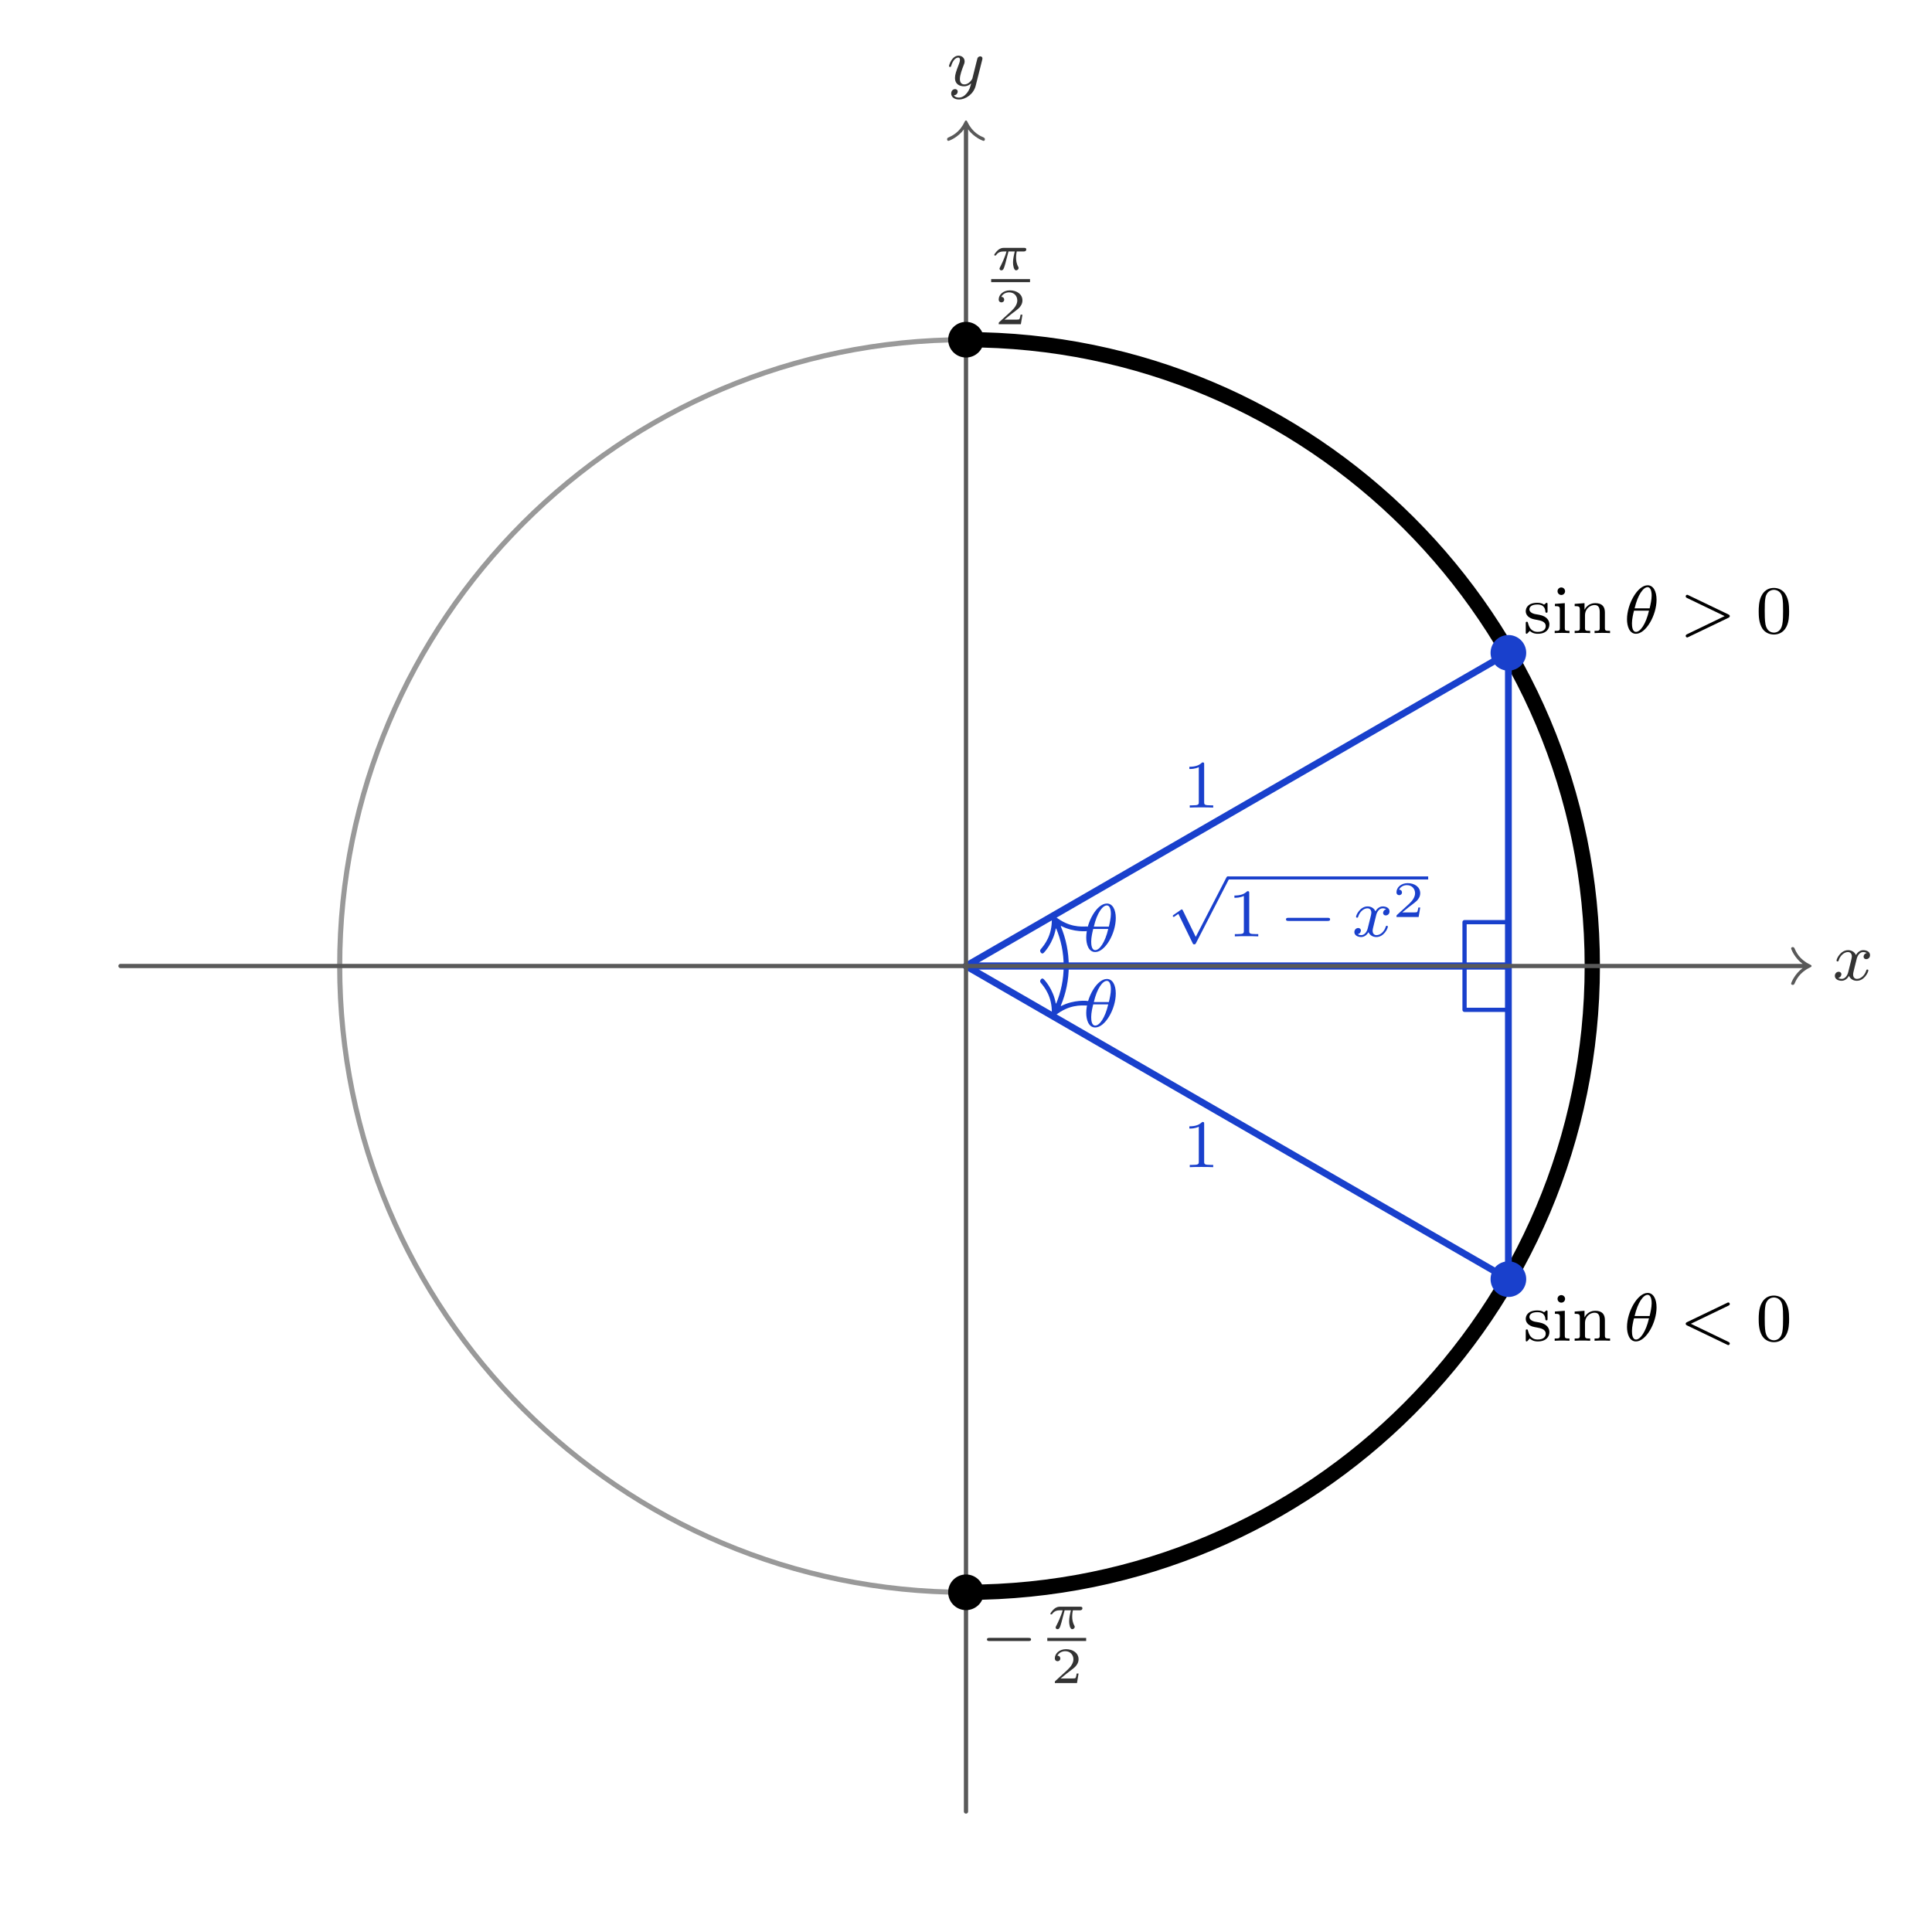
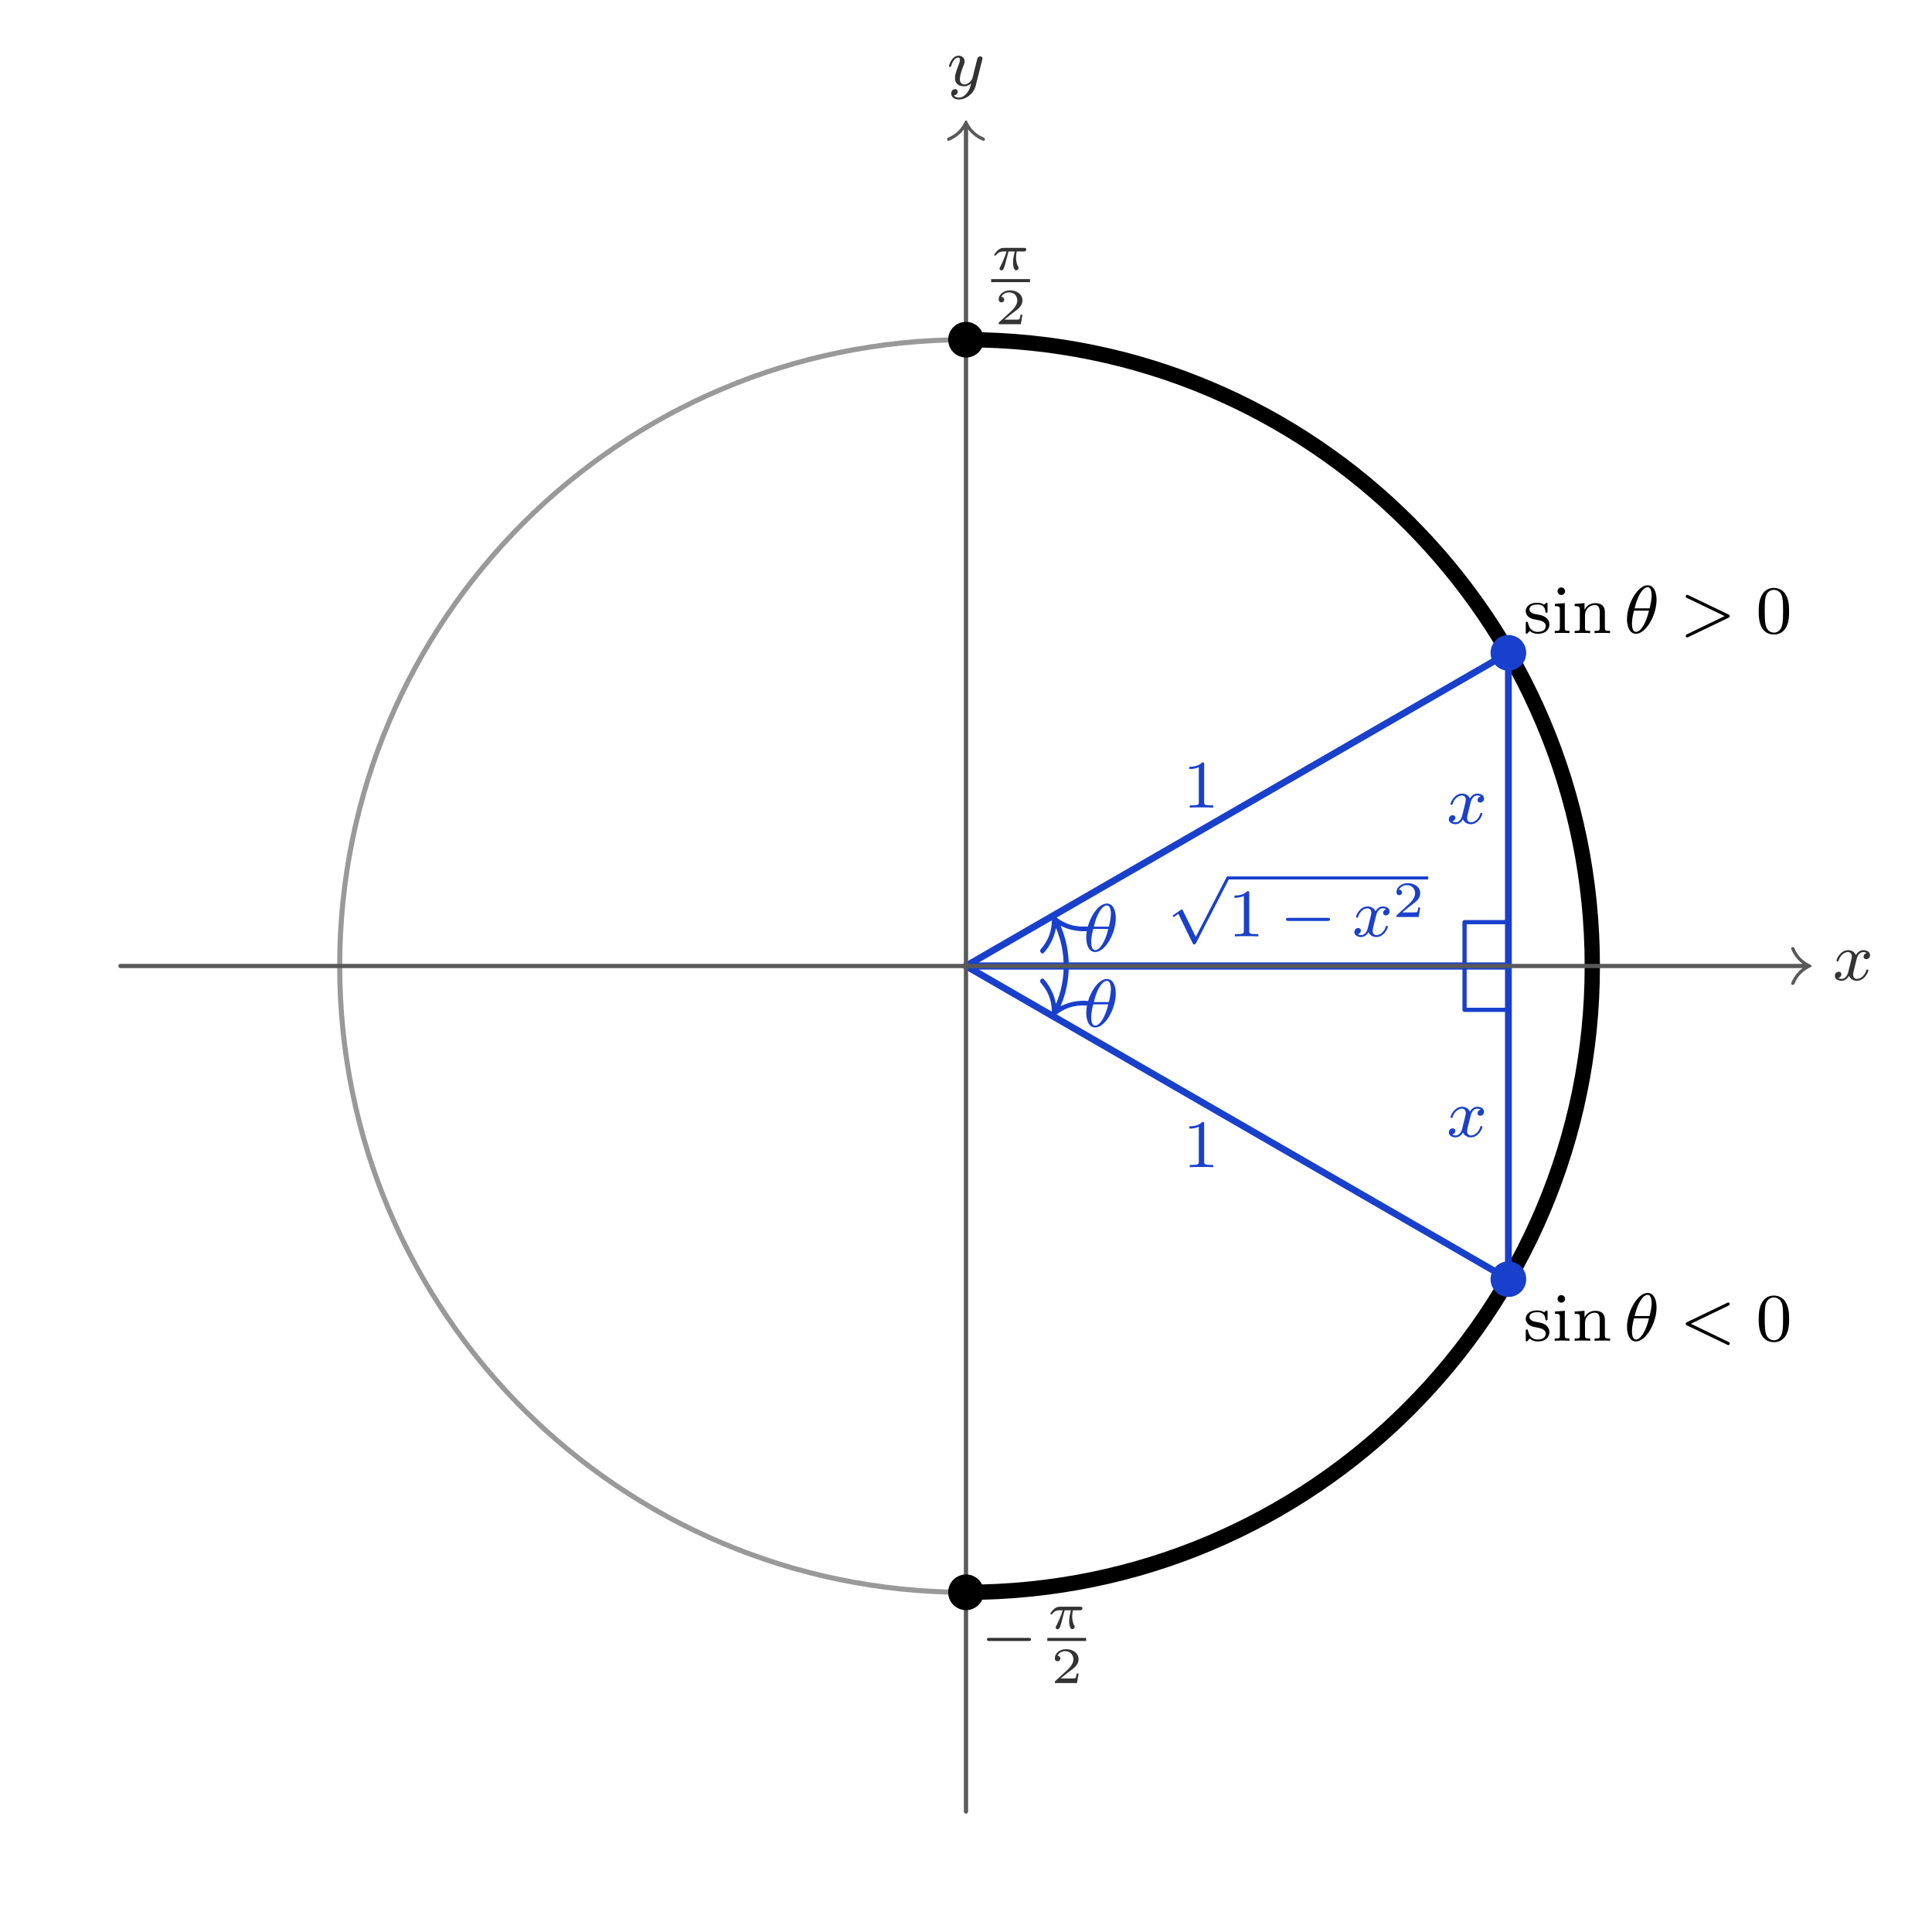
<svg xmlns="http://www.w3.org/2000/svg" xmlns:xlink="http://www.w3.org/1999/xlink" version="1.1" width="226.703pt" height="226.703pt" viewBox="169.761 167.21 226.703 226.703">
  <defs>
    <path id="g0-0" d="M5.571-1.809C5.699-1.809 5.874-1.809 5.874-1.993S5.699-2.176 5.571-2.176H1.004C.877-2.176 .701-2.176 .701-1.993S.877-1.809 1.004-1.809H5.571Z" />
    <path id="g0-112" d="M3.284 6.735L1.777 3.642C1.737 3.555 1.706 3.515 1.642 3.515C1.61 3.515 1.594 3.523 1.514 3.579L.701 4.144C.59 4.216 .59 4.256 .59 4.28C.59 4.328 .63 4.392 .701 4.392C.733 4.392 .749 4.392 .845 4.312C.948 4.248 1.108 4.129 1.243 4.033L2.917 7.468C2.989 7.611 3.021 7.611 3.1 7.611C3.236 7.611 3.26 7.572 3.324 7.444L7.173-.024C7.237-.135 7.237-.151 7.237-.183C7.237-.279 7.157-.367 7.054-.367S6.918-.303 6.862-.199L3.284 6.735Z" />
    <path id="g1-25" d="M2.032-2.152H2.768C2.642-1.626 2.564-1.237 2.564-.849C2.564-.544 2.648 .06 2.929 .06C3.084 .06 3.222-.084 3.222-.215C3.222-.269 3.192-.317 3.18-.347C2.959-.741 2.923-1.124 2.923-1.429C2.923-1.524 2.923-1.787 3.001-2.152H3.79C3.862-2.152 4.119-2.152 4.119-2.397C4.119-2.576 3.951-2.576 3.85-2.576H1.47C1.351-2.576 1.082-2.576 .759-2.277C.574-2.104 .359-1.817 .359-1.757C.359-1.674 .442-1.674 .466-1.674C.532-1.674 .544-1.686 .586-1.739C.687-1.883 .921-2.152 1.411-2.152H1.799C1.596-1.411 1.19-.604 1.112-.448C1.058-.353 .98-.203 .98-.143C.98-.018 1.076 .06 1.196 .06C1.405 .06 1.476-.149 1.542-.341C1.662-.717 1.662-.729 1.745-1.052L2.032-2.152Z" />
    <path id="g2-18" d="M3.818-3.913C3.818-4.91 3.435-5.611 2.774-5.611C1.586-5.611 .351-3.395 .351-1.618C.351-.853 .614 .08 1.403 .08C2.566 .08 3.818-2.08 3.818-3.913ZM1.243-2.901C1.618-4.511 2.271-5.388 2.766-5.388C3.244-5.388 3.244-4.535 3.244-4.384C3.244-3.937 3.1-3.292 3.005-2.901H1.243ZM2.933-2.63C2.558-1.028 1.905-.143 1.411-.143C.98-.143 .933-.781 .933-1.148C.933-1.65 1.084-2.295 1.172-2.63H2.933Z" />
    <path id="g2-60" d="M5.707-4.113C5.802-4.16 5.874-4.208 5.874-4.312S5.794-4.495 5.691-4.495C5.667-4.495 5.651-4.495 5.547-4.439L.869-2.192C.773-2.144 .701-2.096 .701-1.993S.773-1.841 .869-1.793L5.547 .454C5.651 .51 5.667 .51 5.691 .51C5.794 .51 5.874 .43 5.874 .327S5.802 .175 5.707 .128L1.307-1.993L5.707-4.113Z" />
    <path id="g2-62" d="M5.707-1.793C5.802-1.841 5.874-1.889 5.874-1.993S5.802-2.144 5.707-2.192L1.028-4.439C.925-4.495 .909-4.495 .885-4.495C.781-4.495 .701-4.415 .701-4.312S.773-4.16 .869-4.113L5.268-1.993L.869 .128C.773 .175 .701 .223 .701 .327S.781 .51 .885 .51C.909 .51 .925 .51 1.028 .454L5.707-1.793Z" />
    <path id="g2-120" d="M3.993-3.18C3.642-3.092 3.626-2.782 3.626-2.75C3.626-2.574 3.762-2.455 3.937-2.455S4.384-2.59 4.384-2.933C4.384-3.387 3.881-3.515 3.587-3.515C3.212-3.515 2.909-3.252 2.726-2.941C2.55-3.363 2.136-3.515 1.809-3.515C.94-3.515 .454-2.519 .454-2.295C.454-2.224 .51-2.192 .574-2.192C.669-2.192 .685-2.232 .709-2.327C.893-2.909 1.371-3.292 1.785-3.292C2.096-3.292 2.248-3.068 2.248-2.782C2.248-2.622 2.152-2.256 2.088-2C2.032-1.769 1.857-1.06 1.817-.909C1.706-.478 1.419-.143 1.06-.143C1.028-.143 .821-.143 .654-.255C1.02-.343 1.02-.677 1.02-.685C1.02-.869 .877-.98 .701-.98C.486-.98 .255-.797 .255-.494C.255-.128 .646 .08 1.052 .08C1.474 .08 1.769-.239 1.913-.494C2.088-.104 2.455 .08 2.837 .08C3.706 .08 4.184-.917 4.184-1.14C4.184-1.219 4.121-1.243 4.065-1.243C3.969-1.243 3.953-1.188 3.929-1.108C3.77-.574 3.316-.143 2.853-.143C2.59-.143 2.399-.319 2.399-.654C2.399-.813 2.447-.996 2.558-1.443C2.614-1.682 2.79-2.383 2.829-2.534C2.941-2.949 3.22-3.292 3.579-3.292C3.618-3.292 3.826-3.292 3.993-3.18Z" />
    <path id="g2-121" d="M4.129-3.005C4.16-3.116 4.16-3.132 4.16-3.188C4.16-3.387 4.001-3.435 3.905-3.435C3.866-3.435 3.682-3.427 3.579-3.22C3.563-3.18 3.491-2.893 3.451-2.726L2.973-.813C2.965-.789 2.622-.143 2.04-.143C1.65-.143 1.514-.43 1.514-.789C1.514-1.251 1.785-1.961 1.969-2.423C2.048-2.622 2.072-2.694 2.072-2.837C2.072-3.276 1.722-3.515 1.355-3.515C.566-3.515 .239-2.391 .239-2.295C.239-2.224 .295-2.192 .359-2.192C.462-2.192 .47-2.24 .494-2.319C.701-3.013 1.044-3.292 1.331-3.292C1.451-3.292 1.522-3.212 1.522-3.029C1.522-2.861 1.459-2.678 1.403-2.534C1.076-1.69 .94-1.283 .94-.909C.94-.128 1.53 .08 2 .08C2.375 .08 2.646-.088 2.837-.271C2.726 .175 2.646 .486 2.343 .869C2.08 1.196 1.761 1.403 1.403 1.403C1.267 1.403 .964 1.379 .805 1.14C1.227 1.108 1.259 .749 1.259 .701C1.259 .51 1.116 .406 .948 .406C.773 .406 .494 .542 .494 .933C.494 1.307 .837 1.626 1.403 1.626C2.216 1.626 3.132 .972 3.371 .008L4.129-3.005Z" />
    <path id="g3-50" d="M3.216-1.118H2.995C2.983-1.034 2.923-.64 2.833-.574C2.792-.538 2.307-.538 2.224-.538H1.106L1.871-1.16C2.074-1.321 2.606-1.704 2.792-1.883C2.971-2.062 3.216-2.367 3.216-2.792C3.216-3.539 2.54-3.975 1.739-3.975C.968-3.975 .43-3.467 .43-2.905C.43-2.6 .687-2.564 .753-2.564C.903-2.564 1.076-2.672 1.076-2.887C1.076-3.019 .998-3.21 .735-3.21C.873-3.515 1.237-3.742 1.65-3.742C2.277-3.742 2.612-3.276 2.612-2.792C2.612-2.367 2.331-1.931 1.913-1.548L.496-.251C.436-.191 .43-.185 .43 0H3.031L3.216-1.118Z" />
    <path id="g4-48" d="M3.897-2.542C3.897-3.395 3.81-3.913 3.547-4.423C3.196-5.125 2.55-5.3 2.112-5.3C1.108-5.3 .741-4.551 .63-4.328C.343-3.746 .327-2.957 .327-2.542C.327-2.016 .351-1.211 .733-.574C1.1 .016 1.69 .167 2.112 .167C2.495 .167 3.18 .048 3.579-.741C3.873-1.315 3.897-2.024 3.897-2.542ZM2.112-.056C1.841-.056 1.291-.183 1.124-1.02C1.036-1.474 1.036-2.224 1.036-2.638C1.036-3.188 1.036-3.746 1.124-4.184C1.291-4.997 1.913-5.077 2.112-5.077C2.383-5.077 2.933-4.941 3.092-4.216C3.188-3.778 3.188-3.18 3.188-2.638C3.188-2.168 3.188-1.451 3.092-1.004C2.925-.167 2.375-.056 2.112-.056Z" />
    <path id="g4-49" d="M2.503-5.077C2.503-5.292 2.487-5.3 2.271-5.3C1.945-4.981 1.522-4.79 .765-4.79V-4.527C.98-4.527 1.411-4.527 1.873-4.742V-.654C1.873-.359 1.849-.263 1.092-.263H.813V0C1.14-.024 1.825-.024 2.184-.024S3.236-.024 3.563 0V-.263H3.284C2.527-.263 2.503-.359 2.503-.654V-5.077Z" />
    <path id="g4-105" d="M1.554-4.91C1.554-5.141 1.371-5.356 1.108-5.356C.877-5.356 .669-5.173 .669-4.918C.669-4.639 .901-4.471 1.108-4.471C1.387-4.471 1.554-4.702 1.554-4.91ZM.359-3.427V-3.164C.869-3.164 .94-3.116 .94-2.726V-.622C.94-.263 .845-.263 .335-.263V0C.646-.024 1.092-.024 1.211-.024C1.315-.024 1.793-.024 2.072 0V-.263C1.554-.263 1.522-.303 1.522-.614V-3.515L.359-3.427Z" />
    <path id="g4-110" d="M3.873-2.415C3.873-3.084 3.571-3.515 2.734-3.515C1.945-3.515 1.586-2.941 1.49-2.75H1.482V-3.515L.327-3.427V-3.164C.869-3.164 .933-3.108 .933-2.718V-.622C.933-.263 .837-.263 .327-.263V0C.669-.024 1.02-.024 1.235-.024C1.467-.024 1.801-.024 2.144 0V-.263C1.634-.263 1.538-.263 1.538-.622V-2.064C1.538-2.901 2.176-3.292 2.662-3.292S3.268-2.949 3.268-2.447V-.622C3.268-.263 3.172-.263 2.662-.263V0C3.005-.024 3.355-.024 3.571-.024C3.802-.024 4.136-.024 4.479 0V-.263C3.969-.263 3.873-.263 3.873-.622V-2.415Z" />
    <path id="g4-115" d="M2.837-3.347C2.837-3.475 2.837-3.555 2.734-3.555C2.694-3.555 2.67-3.555 2.542-3.427C2.527-3.419 2.455-3.347 2.431-3.347C2.423-3.347 2.407-3.347 2.359-3.379C2.232-3.467 2-3.555 1.642-3.555C.526-3.555 .279-2.949 .279-2.566C.279-2.168 .574-1.937 .598-1.913C.917-1.674 1.1-1.642 1.634-1.546C2.008-1.474 2.622-1.363 2.622-.821C2.622-.51 2.415-.143 1.682-.143C.877-.143 .646-.765 .542-1.188C.51-1.291 .502-1.331 .406-1.331C.279-1.331 .279-1.267 .279-1.116V-.128C.279 0 .279 .08 .383 .08C.43 .08 .438 .072 .582-.08C.622-.12 .709-.223 .749-.263C1.108 .064 1.482 .08 1.69 .08C2.702 .08 3.053-.502 3.053-1.028C3.053-1.411 2.821-1.969 1.873-2.144C1.809-2.16 1.363-2.24 1.331-2.24C1.084-2.295 .709-2.463 .709-2.782C.709-3.021 .885-3.355 1.642-3.355C2.534-3.355 2.574-2.702 2.59-2.479C2.598-2.415 2.654-2.391 2.71-2.391C2.837-2.391 2.837-2.447 2.837-2.598V-3.347Z" />
  </defs>
  <g id="page1">
    <g transform="translate(169.761 167.21)scale(.996264)">
      <path d="M187.543 113.776C187.543 73.036 154.517 40.01 113.776 40.01C73.036 40.01 40.01 73.036 40.01 113.776C40.01 154.517 73.036 187.543 113.776 187.543C154.517 187.543 187.543 154.517 187.543 113.776Z" fill="none" stroke="#999999" stroke-linecap="round" stroke-linejoin="round" stroke-miterlimit="10.037" stroke-width="0.6" />
    </g>
    <g transform="translate(169.761 167.21)scale(.996264)">
      <path d="M113.776 187.543C154.517 187.543 187.543 154.517 187.543 113.776C187.543 73.036 154.517 40.01 113.776 40.01" fill="none" stroke="#000000" stroke-linecap="round" stroke-linejoin="round" stroke-miterlimit="10.037" stroke-width="1.8" />
    </g>
    <g transform="translate(169.761 167.21)scale(.996264)">
      <path d="M113.776 113.776H177.66V76.893L113.776 113.776Z" fill="none" stroke="#1940cc" stroke-linecap="round" stroke-linejoin="round" stroke-miterlimit="10.037" stroke-width="0.8" />
    </g>
    <g transform="translate(169.761 167.21)scale(.996264)">
      <path d="M172.496 113.776V108.613H177.66" fill="none" stroke="#1940cc" stroke-linecap="round" stroke-linejoin="round" stroke-miterlimit="10.037" stroke-width="0.5" />
    </g>
    <g fill="#1a40cc">
+       <use x="339.513" y="263.844" xlink:href="#g2-120" />
      <use x="308.556" y="261.973" xlink:href="#g4-49" />
    </g>
    <g transform="translate(169.761 167.21)scale(.996264)">
      <circle cx="177.66" cy="76.893" fill="#1940cc" r="2.1" />
    </g>
    <g transform="translate(169.761 167.21)scale(.996264)">
      <path d="M113.776 113.776H177.66V150.66L113.776 113.776Z" fill="none" stroke="#1940cc" stroke-linecap="round" stroke-linejoin="round" stroke-miterlimit="10.037" stroke-width="0.8" />
    </g>
    <g transform="translate(169.761 167.21)scale(.996264)">
      <path d="M172.496 113.776V118.94H177.66" fill="none" stroke="#1940cc" stroke-linecap="round" stroke-linejoin="round" stroke-miterlimit="10.037" stroke-width="0.5" />
    </g>
    <g fill="#1a40cc">
+       <use x="339.513" y="300.59" xlink:href="#g2-120" />
      <use x="308.556" y="304.165" xlink:href="#g4-49" />
    </g>
    <g transform="translate(169.761 167.21)scale(.996264)">
      <circle cx="177.66" cy="150.66" fill="#1940cc" r="2.1" />
    </g>
    <g transform="translate(169.761 167.21)scale(.996264)">
      <path d="M124.668 109.222C125.255 110.623 125.579 112.162 125.579 113.776" fill="none" stroke="#1940cc" stroke-linecap="round" stroke-linejoin="round" stroke-miterlimit="10.037" stroke-width="0.6" />
    </g>
    <g transform="translate(169.761 167.21)scale(.996264)">
      <path d="M124.347 109.381C124.062 111.024 122.992 112.215 122.863 112.279C122.719 112.35 122.607 112.246 122.551 112.133C122.464 111.957 122.528 111.885 122.584 111.797C123.011 111.285 123.928 110.19 123.886 108.21C123.887 107.969 123.887 107.929 123.999 107.873C124.111 107.818 124.143 107.842 124.335 107.987C125.887 109.218 127.314 109.15 127.979 109.12C128.083 109.128 128.18 109.121 128.267 109.297C128.323 109.41 128.339 109.562 128.194 109.634C128.066 109.697 126.47 109.829 124.989 109.063L124.347 109.381Z" fill="#1940cc" />
    </g>
    <g fill="#1a40cc">
      <use x="296.87" y="278.842" xlink:href="#g2-18" />
    </g>
    <g transform="translate(169.761 167.21)scale(.996264)">
      <path d="M124.668 118.331C125.255 116.93 125.579 115.391 125.579 113.776" fill="none" stroke="#1940cc" stroke-linecap="round" stroke-linejoin="round" stroke-miterlimit="10.037" stroke-width="0.6" />
    </g>
    <g transform="translate(169.761 167.21)scale(.996264)">
      <path d="M124.989 118.49C126.47 117.724 128.066 117.856 128.194 117.919C128.339 117.991 128.323 118.143 128.267 118.256C128.18 118.432 128.083 118.425 127.979 118.433C127.314 118.403 125.887 118.335 124.335 119.566C124.143 119.711 124.111 119.735 123.999 119.68C123.887 119.624 123.887 119.584 123.886 119.343C123.928 117.363 123.011 116.268 122.584 115.756C122.528 115.668 122.464 115.596 122.551 115.42C122.607 115.307 122.719 115.203 122.863 115.274C122.992 115.338 124.062 116.529 124.347 118.172L124.989 118.49Z" fill="#1940cc" />
    </g>
    <g fill="#1a40cc">
      <use x="296.87" y="287.695" xlink:href="#g2-18" />
    </g>
    <g transform="translate(169.761 167.21)scale(.996264)">
      <path d="M212.311 113.776H14.192" fill="none" stroke="#595959" stroke-linecap="round" stroke-linejoin="round" stroke-miterlimit="10.037" stroke-width="0.5" />
    </g>
    <g transform="translate(169.761 167.21)scale(.996264)">
      <path d="M212.311 113.526C211.374 112.839 210.961 111.801 210.961 111.701C210.961 111.589 211.061 111.551 211.149 111.551C211.286 111.551 211.311 111.614 211.349 111.676C211.536 112.101 211.936 113.014 213.186 113.601C213.336 113.676 213.361 113.689 213.361 113.776C213.361 113.864 213.336 113.876 213.186 113.951C211.936 114.539 211.536 115.451 211.349 115.876C211.311 115.939 211.286 116.001 211.149 116.001C211.061 116.001 210.961 115.964 210.961 115.851C210.961 115.751 211.374 114.714 212.311 114.026V113.526Z" fill="#595959" />
    </g>
    <g transform="translate(169.761 167.21)scale(.996264)">
      <path d="M113.776 15.242V213.361" fill="none" stroke="#595959" stroke-linecap="round" stroke-linejoin="round" stroke-miterlimit="10.037" stroke-width="0.5" />
    </g>
    <g transform="translate(169.761 167.21)scale(.996264)">
      <path d="M113.526 15.242C112.839 16.179 111.801 16.592 111.701 16.592C111.589 16.592 111.551 16.492 111.551 16.404C111.551 16.267 111.614 16.242 111.676 16.204C112.101 16.017 113.014 15.617 113.601 14.367C113.676 14.217 113.689 14.192 113.776 14.192C113.864 14.192 113.876 14.217 113.951 14.367C114.539 15.617 115.451 16.017 115.876 16.204C115.939 16.242 116.001 16.267 116.001 16.404C116.001 16.492 115.964 16.592 115.851 16.592C115.751 16.592 114.714 16.179 114.026 15.242H113.526Z" fill="#595959" />
    </g>
    <g fill="#333">
      <use x="384.809" y="282.217" xlink:href="#g2-120" />
      <use x="280.88" y="177.258" xlink:href="#g2-121" />
    </g>
    <g fill="#1a40cc">
      <use x="306.787" y="270.409" xlink:href="#g0-112" />
      <rect x="313.844" y="270.05" height=".359" width="23.502" />
      <use x="313.844" y="277.084" xlink:href="#g4-49" />
      <use x="319.96" y="277.084" xlink:href="#g0-0" />
      <use x="328.428" y="277.084" xlink:href="#g2-120" />
      <use x="333.195" y="274.815" xlink:href="#g3-50" />
    </g>
    <g transform="translate(169.761 167.21)scale(.996264)">
      <circle cx="113.776" cy="40.01" fill="#000000" r="2.1" />
    </g>
    <g transform="translate(169.761 167.21)scale(.996264)">
      <circle cx="113.776" cy="187.543" fill="#000000" r="2.1" />
    </g>
    <g fill="#333">
      <use x="286.066" y="198.872" xlink:href="#g1-25" />
      <rect x="286.066" y="199.959" height=".359" width="4.559" />
      <use x="286.519" y="205.256" xlink:href="#g3-50" />
      <use x="284.87" y="361.578" xlink:href="#g0-0" />
      <use x="292.652" y="358.32" xlink:href="#g1-25" />
      <rect x="292.652" y="359.406" height=".359" width="4.559" />
      <use x="293.105" y="364.704" xlink:href="#g3-50" />
    </g>
    <use x="348.515" y="241.498" xlink:href="#g4-115" />
    <use x="351.855" y="241.498" xlink:href="#g4-105" />
    <use x="354.208" y="241.498" xlink:href="#g4-110" />
    <use x="360.324" y="241.498" xlink:href="#g2-18" />
    <use x="366.862" y="241.498" xlink:href="#g2-62" />
    <use x="375.801" y="241.498" xlink:href="#g4-48" />
    <use x="348.515" y="324.535" xlink:href="#g4-115" />
    <use x="351.855" y="324.535" xlink:href="#g4-105" />
    <use x="354.208" y="324.535" xlink:href="#g4-110" />
    <use x="360.324" y="324.535" xlink:href="#g2-18" />
    <use x="366.862" y="324.535" xlink:href="#g2-60" />
    <use x="375.801" y="324.535" xlink:href="#g4-48" />
  </g>
</svg>
